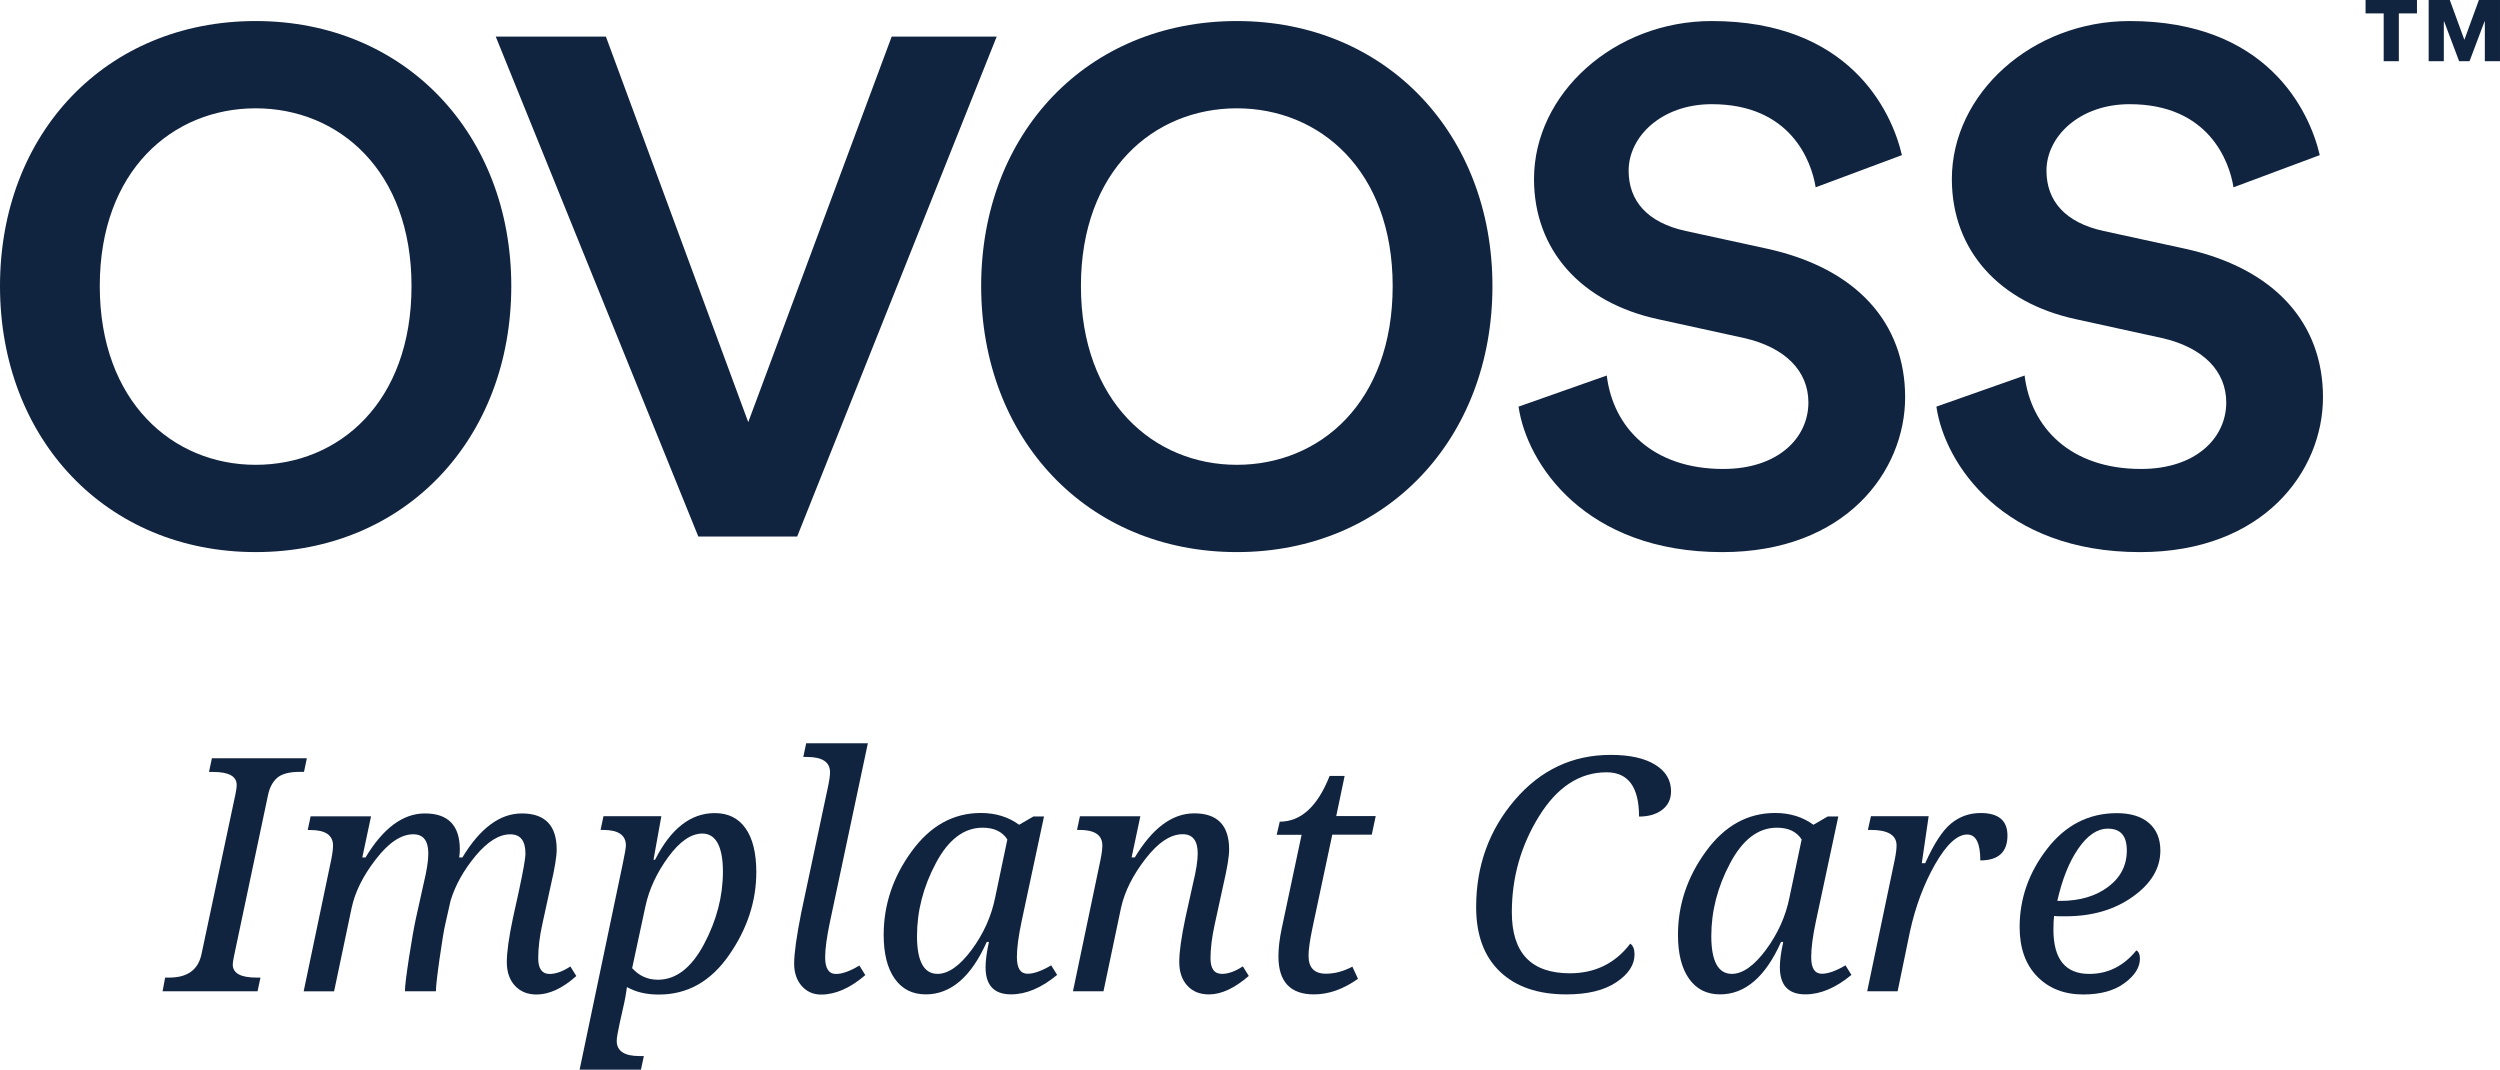
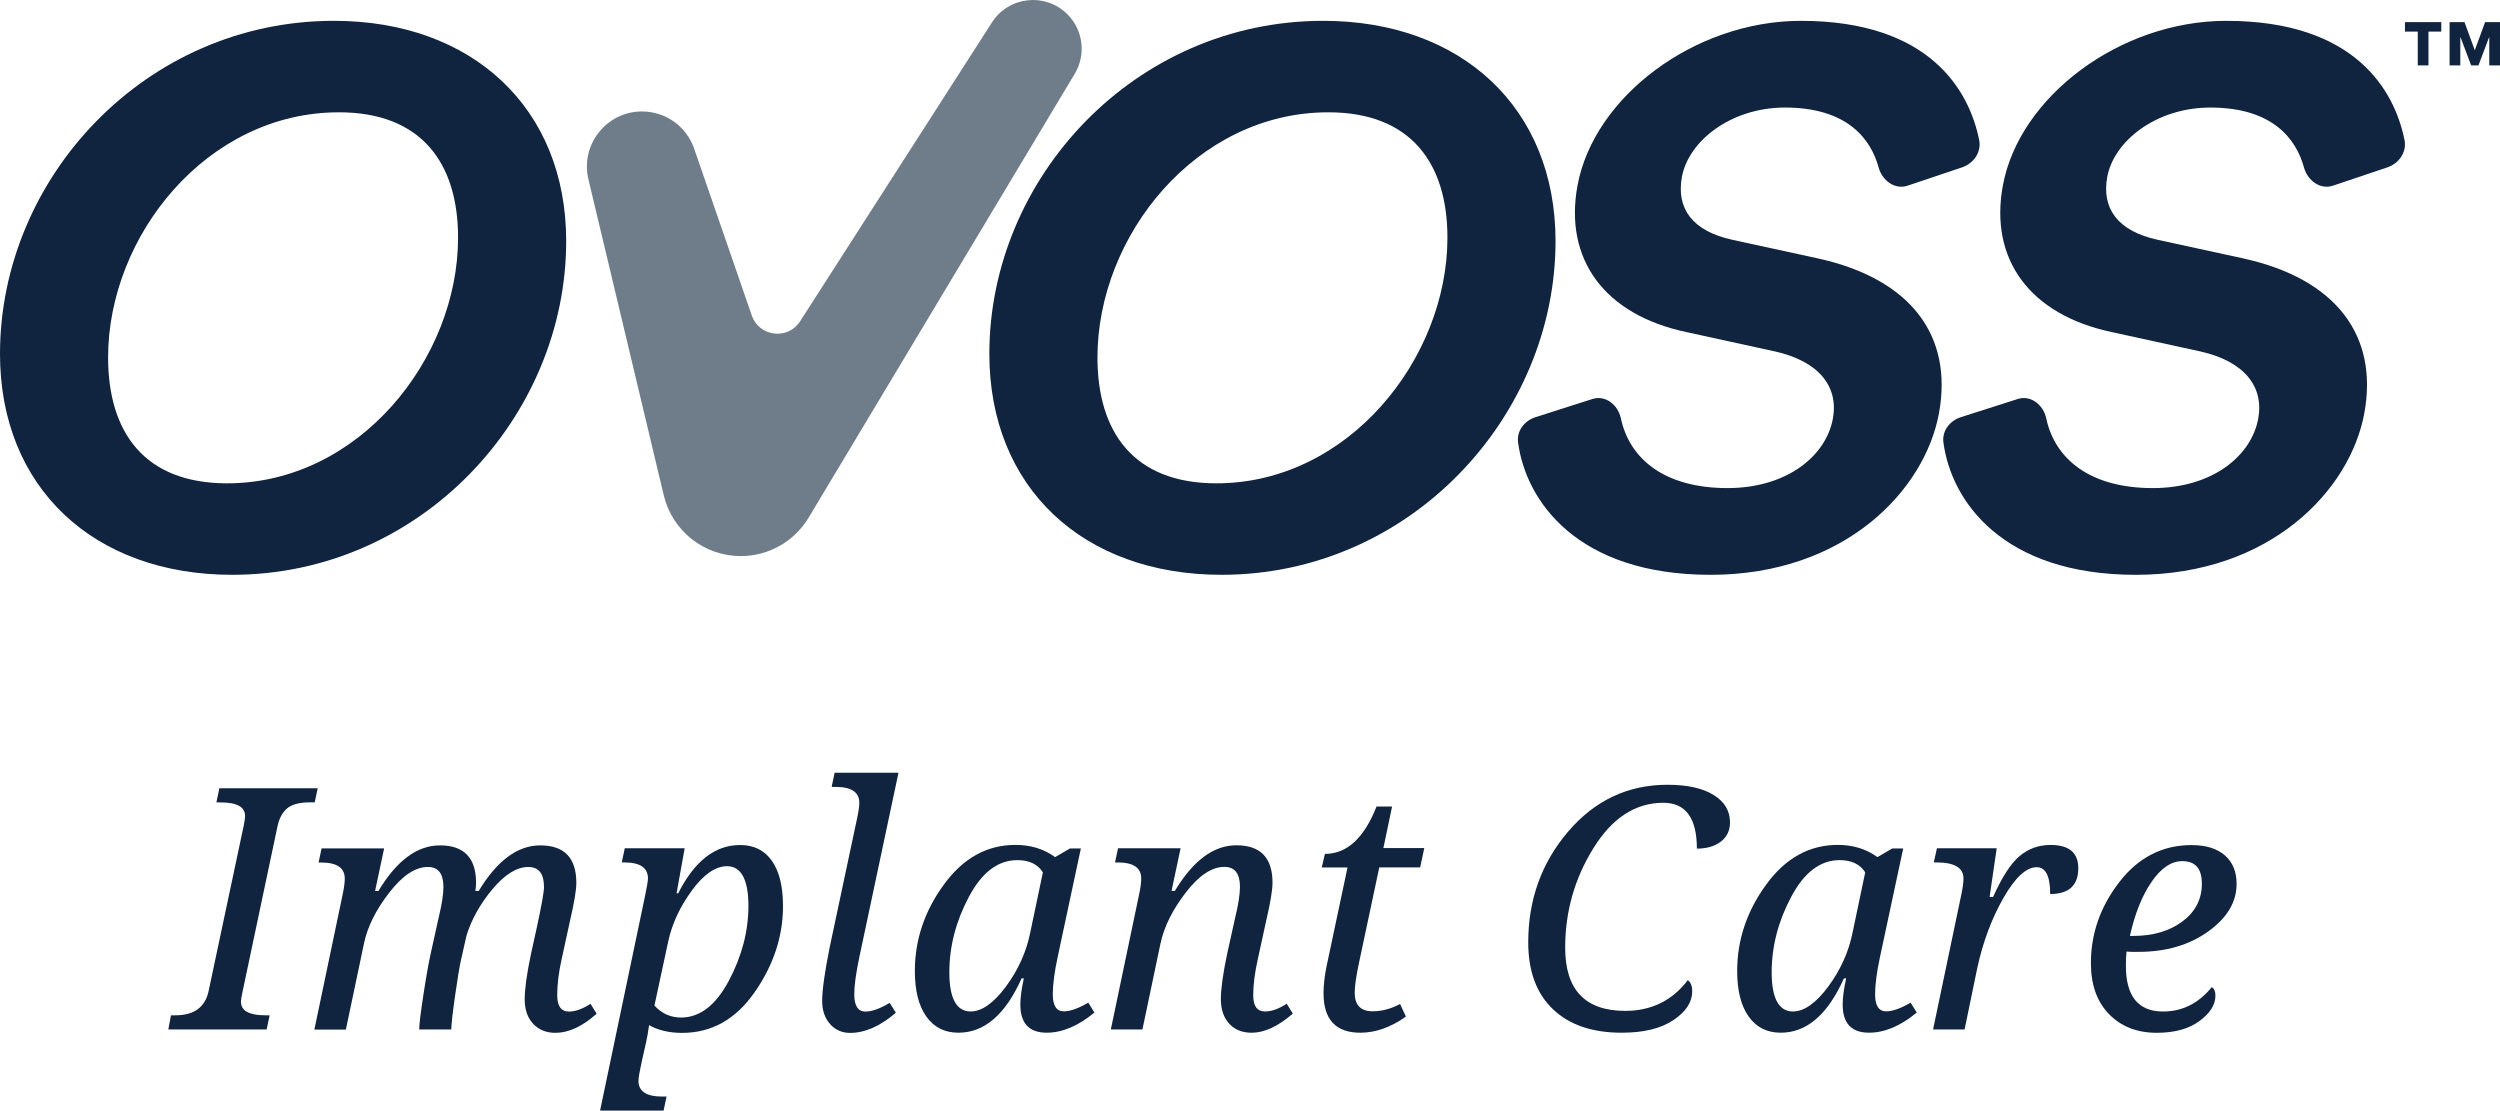
- <svg xmlns="http://www.w3.org/2000/svg" width="169.417" height="72.488" viewBox="0 0 169.417 72.488">
+ <svg xmlns="http://www.w3.org/2000/svg" width="163.643" height="72.699" viewBox="0 0 163.643 72.699">
  <g>
-     <g>
-       <path fill="#10233F" d="M137.2,25.442c0.424,3.521,3.097,6.338,7.889,6.338c3.733,0,5.777-2.113,5.777-4.506 c0-2.113-1.551-3.733-4.368-4.368l-5.777-1.265c-5.284-1.128-8.45-4.717-8.45-9.509c0-5.777,5.422-10.706,12.045-10.706 c9.297,0,12.183,6.057,12.887,9.086l-5.845,2.181c-0.281-1.763-1.689-5.633-7.042-5.633c-3.383,0-5.633,2.181-5.633,4.506 c0,2.044,1.265,3.521,3.876,4.088l5.496,1.197c6.126,1.34,9.366,5.072,9.366,10.07s-4.013,10.494-12.395,10.494 c-9.297,0-13.242-5.988-13.803-9.858l5.988-2.113H137.2z" />
-       <path fill="#10233F" d="M108.884,25.442c0.424,3.521,3.097,6.338,7.889,6.338c3.733,0,5.777-2.113,5.777-4.506 c0-2.113-1.551-3.733-4.368-4.368l-5.777-1.265c-5.284-1.128-8.45-4.717-8.45-9.509c0-5.777,5.422-10.706,12.045-10.706 c9.297,0,12.183,6.057,12.887,9.086l-5.845,2.181c-0.281-1.763-1.689-5.633-7.042-5.633c-3.383,0-5.633,2.181-5.633,4.506 c0,2.044,1.265,3.521,3.876,4.088l5.496,1.197c6.126,1.34,9.366,5.072,9.366,10.07s-4.013,10.494-12.395,10.494 c-9.297,0-13.242-5.988-13.803-9.858l5.988-2.113H108.884z" />
-       <path fill="#10233F" d="M101.138,19.385c0,10.357-7.185,18.028-17.324,18.028S66.49,29.736,66.49,19.385 S73.675,1.426,83.814,1.426S101.138,9.103,101.138,19.385z M94.377,19.385c0-7.82-4.929-12.045-10.563-12.045 c-5.633,0-10.563,4.225-10.563,12.045s4.929,12.114,10.563,12.114C89.448,31.499,94.377,27.274,94.377,19.385z" />
-       <path fill="#10233F" d="M34.648,19.385c0,10.357-7.185,18.028-17.324,18.028S0,29.736,0,19.385S7.185,1.426,17.324,1.426 S34.648,9.103,34.648,19.385z M27.887,19.385c0-7.82-4.929-12.045-10.563-12.045S6.761,11.565,6.761,19.385 s4.929,12.114,10.563,12.114S27.887,27.274,27.887,19.385z" />
-       <path fill="#10233F" d="M54.016,36.36h-6.693L33.594,2.479h7.465l9.647,26.129l9.721-26.129h7.116L54.021,36.36H54.016z" />
-       <g>
-         <path fill="#10233F" d="M161.535,0.906h-1.228V0h3.483v0.906h-1.228v3.242h-1.027V0.906z M164.585,0h1.43l0.987,2.698L167.987,0 h1.429v4.148h-1.027V1.45h-0.02l-1.017,2.698h-0.705l-1.017-2.698h-0.02v2.698h-1.027V0z" />
-       </g>
-     </g>
-     <g>
-       <path fill="#10233F" d="M144.787,64.409c0.151,0.095,0.229,0.279,0.229,0.553c0,0.592-0.346,1.145-1.045,1.659 c-0.693,0.514-1.626,0.771-2.794,0.771c-1.291,0-2.33-0.408-3.123-1.218c-0.793-0.816-1.19-1.928-1.19-3.347 c0-1.928,0.62-3.699,1.866-5.308s2.822-2.414,4.721-2.414c0.939,0,1.659,0.223,2.179,0.67c0.514,0.447,0.771,1.067,0.771,1.866 c0,1.196-0.62,2.235-1.866,3.123c-1.24,0.888-2.76,1.33-4.554,1.33h-0.38c-0.129,0-0.263-0.006-0.402-0.022 c-0.028,0.201-0.045,0.514-0.045,0.927c0,2,0.81,3,2.43,3c1.263,0,2.324-0.531,3.185-1.587L144.787,64.409z M139.417,61.051h0.218 c1.302,0,2.38-0.318,3.224-0.95c0.844-0.631,1.268-1.453,1.268-2.464c0-1.011-0.43-1.481-1.285-1.481c-0.715,0-1.38,0.447-2,1.347 C140.222,58.397,139.747,59.582,139.417,61.051L139.417,61.051z" />
-       <path fill="#10233F" d="M134.199,58.302c0-1.168-0.296-1.749-0.888-1.749c-0.682,0-1.408,0.676-2.179,2.023 c-0.765,1.347-1.335,2.872-1.704,4.57l-0.832,4.028h-2.062l1.861-8.889c0.084-0.408,0.129-0.743,0.129-0.995 c0-0.698-0.587-1.05-1.76-1.05h-0.184l0.207-0.927h3.911l-0.464,3.185h0.229c0.592-1.319,1.173-2.213,1.749-2.687 c0.575-0.475,1.246-0.715,2.011-0.715c1.212,0,1.816,0.508,1.816,1.525c0,1.123-0.615,1.687-1.838,1.687V58.302z" />
-       <path fill="#10233F" d="M120.835,63.833h-0.14c-1.056,2.369-2.436,3.553-4.134,3.553c-0.9,0-1.598-0.352-2.101-1.062 s-0.749-1.704-0.749-2.978c0-2.028,0.631-3.917,1.894-5.649c1.263-1.738,2.827-2.604,4.693-2.604c1,0,1.866,0.268,2.592,0.799 l0.972-0.564h0.715l-1.514,7.084c-0.218,1.017-0.324,1.833-0.324,2.453c0,0.749,0.24,1.123,0.726,1.123 c0.419,0,0.95-0.19,1.598-0.57l0.402,0.648c-1.056,0.877-2.101,1.319-3.123,1.319c-1.151,0-1.726-0.615-1.726-1.838 c0-0.469,0.078-1.039,0.229-1.715H120.835z M122.092,56.889c-0.341-0.531-0.894-0.799-1.676-0.799 c-1.263,0-2.319,0.799-3.168,2.402c-0.855,1.604-1.279,3.252-1.279,4.945c0,1.693,0.464,2.559,1.391,2.559 c0.732,0,1.503-0.542,2.313-1.631c0.805-1.089,1.341-2.274,1.598-3.565L122.092,56.889L122.092,56.889z" />
-       <path fill="#10233F" d="M110.476,63.945c0.196,0.14,0.291,0.38,0.291,0.732c0,0.704-0.408,1.335-1.229,1.883 c-0.821,0.553-1.95,0.827-3.391,0.827c-1.922,0-3.425-0.514-4.498-1.542c-1.078-1.028-1.615-2.486-1.615-4.375 c0-2.794,0.872-5.213,2.615-7.252c1.743-2.039,3.911-3.062,6.503-3.062c1.291,0,2.296,0.223,3.011,0.665 c0.721,0.441,1.078,1.045,1.078,1.799c0,0.525-0.196,0.944-0.592,1.252c-0.397,0.307-0.922,0.464-1.576,0.464c0-2-0.732-3-2.201-3 c-1.821,0-3.347,0.995-4.576,2.978c-1.229,1.983-1.844,4.151-1.844,6.509c0,2.76,1.313,4.134,3.933,4.134 c1.704,0,3.073-0.67,4.095-2.011H110.476z" />
-       <path fill="#10233F" d="M91.647,65.51l0.38,0.821c-0.995,0.704-1.989,1.056-2.984,1.056c-1.604,0-2.408-0.86-2.408-2.581 c0-0.553,0.073-1.173,0.218-1.861l1.352-6.375h-1.687l0.207-0.888c1.441,0,2.564-1.034,3.38-3.101h1.017l-0.57,2.721h2.676 l-0.268,1.263h-2.676l-1.341,6.308c-0.179,0.849-0.268,1.486-0.268,1.9c0,0.805,0.391,1.212,1.179,1.212 c0.598,0,1.201-0.162,1.805-0.486L91.647,65.51z" />
-       <path fill="#10233F" d="M74.774,67.175h-2.062l1.861-8.889c0.084-0.408,0.129-0.743,0.129-0.995c0-0.698-0.514-1.05-1.542-1.05 h-0.173l0.196-0.927h4.095l-0.592,2.788h0.218c1.196-1.989,2.537-2.984,4.028-2.984c1.576,0,2.363,0.816,2.363,2.453 c0,0.469-0.134,1.279-0.402,2.43l-0.57,2.615c-0.196,0.888-0.291,1.659-0.291,2.324c0,0.704,0.257,1.056,0.777,1.056 c0.425,0,0.894-0.168,1.414-0.508l0.402,0.648c-0.967,0.838-1.866,1.252-2.699,1.252c-0.615,0-1.101-0.196-1.464-0.592 c-0.363-0.397-0.548-0.933-0.548-1.609s0.14-1.676,0.419-2.995l0.508-2.291c0.218-0.894,0.324-1.581,0.324-2.062 c0-0.872-0.341-1.307-1.017-1.307c-0.821,0-1.659,0.553-2.52,1.665c-0.86,1.112-1.414,2.213-1.659,3.319l-1.19,5.66L74.774,67.175 z" />
-       <path fill="#10233F" d="M67.008,63.833h-0.14c-1.056,2.369-2.436,3.553-4.134,3.553c-0.9,0-1.598-0.352-2.101-1.062 s-0.749-1.704-0.749-2.978c0-2.028,0.631-3.917,1.894-5.649c1.263-1.738,2.827-2.604,4.693-2.604c1,0,1.866,0.268,2.592,0.799 l0.972-0.564h0.715l-1.514,7.084c-0.218,1.017-0.324,1.833-0.324,2.453c0,0.749,0.24,1.123,0.726,1.123 c0.419,0,0.95-0.19,1.598-0.57l0.402,0.648c-1.056,0.877-2.101,1.319-3.123,1.319c-1.151,0-1.726-0.615-1.726-1.838 c0-0.469,0.078-1.039,0.229-1.715H67.008z M68.265,56.889c-0.341-0.531-0.894-0.799-1.676-0.799c-1.263,0-2.319,0.799-3.168,2.402 c-0.855,1.604-1.279,3.252-1.279,4.945c0,1.693,0.464,2.559,1.391,2.559c0.732,0,1.503-0.542,2.313-1.631 c0.805-1.089,1.341-2.274,1.598-3.565L68.265,56.889z" />
-       <path fill="#10233F" d="M54.437,51.296l0.196-0.927h4.179l-2.559,12.057c-0.223,1.05-0.335,1.866-0.335,2.453 c0,0.749,0.246,1.123,0.732,1.123c0.425,0,0.955-0.19,1.587-0.57l0.402,0.648c-1.022,0.877-2.023,1.319-2.995,1.319 c-0.531,0-0.972-0.196-1.313-0.581c-0.341-0.391-0.514-0.894-0.514-1.514c0-0.698,0.162-1.861,0.486-3.481l1.805-8.492 c0.095-0.441,0.14-0.771,0.14-0.995c0-0.693-0.52-1.039-1.553-1.039L54.437,51.296z" />
-       <path fill="#10233F" d="M43.632,71.56l-0.196,0.927h-4.157l2.939-14.029c0.129-0.62,0.196-1.006,0.196-1.168 c0-0.698-0.514-1.05-1.542-1.05h-0.173l0.196-0.927h3.922l-0.531,2.95h0.106c1.067-2.112,2.414-3.162,4.051-3.162 c0.9,0,1.592,0.341,2.078,1.028c0.486,0.682,0.732,1.676,0.732,2.972c0,1.978-0.62,3.861-1.855,5.632 c-1.235,1.777-2.816,2.665-4.749,2.665c-0.844,0-1.564-0.168-2.162-0.508c-0.067,0.475-0.129,0.832-0.184,1.067L42,69.309 c-0.134,0.615-0.207,1.022-0.207,1.229c0,0.682,0.514,1.028,1.542,1.028h0.291L43.632,71.56z M42.833,65.605 c0.475,0.525,1.056,0.788,1.749,0.788c1.229,0,2.274-0.805,3.129-2.414c0.855-1.609,1.279-3.246,1.279-4.911 c0-1.665-0.464-2.581-1.391-2.581c-0.765,0-1.536,0.531-2.313,1.592c-0.777,1.062-1.291,2.168-1.542,3.313l-0.905,4.213H42.833z" />
-       <path fill="#10233F" d="M29.546,67.175H27.44c0-0.33,0.095-1.095,0.279-2.296c0.184-1.201,0.346-2.095,0.475-2.682l0.508-2.291 c0.218-0.894,0.324-1.581,0.324-2.062c0-0.872-0.341-1.307-1.017-1.307c-0.821,0-1.665,0.559-2.531,1.682 c-0.866,1.117-1.419,2.218-1.648,3.302l-1.19,5.66h-2.062l1.861-8.889c0.084-0.408,0.129-0.743,0.129-0.995 c0-0.698-0.514-1.05-1.542-1.05h-0.173l0.196-0.927h4.095l-0.592,2.788h0.218c1.196-1.989,2.537-2.984,4.028-2.984 c1.576,0,2.363,0.816,2.363,2.453c0,0.179-0.017,0.358-0.045,0.531h0.218c1.201-1.989,2.548-2.984,4.028-2.984 c1.576,0,2.363,0.816,2.363,2.453c0,0.469-0.134,1.279-0.402,2.43l-0.57,2.615c-0.19,0.855-0.279,1.631-0.279,2.324 c0,0.693,0.257,1.056,0.765,1.056c0.425,0,0.894-0.168,1.414-0.508l0.402,0.648c-0.939,0.838-1.838,1.252-2.699,1.252 c-0.603,0-1.089-0.196-1.458-0.592c-0.369-0.397-0.553-0.933-0.553-1.609s0.14-1.676,0.419-2.995l0.38-1.726 c0.307-1.419,0.464-2.296,0.464-2.626c0-0.872-0.341-1.307-1.028-1.307c-0.754,0-1.536,0.486-2.347,1.453 c-0.805,0.967-1.374,1.983-1.698,3.039l-0.358,1.587c-0.095,0.402-0.223,1.19-0.391,2.363c-0.168,1.173-0.246,1.905-0.246,2.19 L29.546,67.175z" />
-       <path fill="#10233F" d="M20.797,51.38l-0.196,0.927h-0.291c-0.704,0-1.212,0.134-1.525,0.402c-0.307,0.268-0.52,0.665-0.626,1.19 l-2.291,10.845c-0.067,0.307-0.095,0.514-0.095,0.615c0,0.592,0.531,0.888,1.598,0.888h0.279l-0.196,0.927h-6.436l0.173-0.927 h0.291c1.224,0,1.95-0.531,2.173-1.587l2.302-10.845c0.056-0.274,0.084-0.48,0.084-0.615c0-0.592-0.531-0.888-1.598-0.888h-0.279 l0.196-0.927h6.436L20.797,51.38z" />
-     </g>
+     <path fill="#10233F" d="M37.061,15.780C37.061,27.295 27.522,37.625 15.195,37.625C6.122,37.625 0.000,31.905 0.000,23.162C0.000,11.637 9.519,1.363 21.857,1.363C30.896,1.363 37.061,7.057 37.061,15.780ZM29.984,15.556C29.984,10.686 27.595,7.351 22.190,7.351C13.533,7.351 7.076,15.449 7.076,23.396C7.076,28.274 9.432,31.637 14.862,31.637C23.495,31.637 29.984,23.480 29.984,15.556Z" />
+     <path fill="#6F7D8A" d="M48.487,36.400L48.487,36.400C46.089,36.400 44.004,34.754 43.448,32.421L38.517,11.741C37.976,9.473 39.696,7.296 42.026,7.296L42.026,7.296C43.565,7.296 44.934,8.272 45.436,9.726L49.210,20.652C49.693,22.049 51.575,22.275 52.373,21.030L64.931,1.467C66.033,-0.250 68.441,-0.505 69.878,0.943L69.878,0.943C70.906,1.978 71.100,3.579 70.350,4.830L52.930,33.884C51.994,35.445 50.307,36.400 48.487,36.400Z" />
+     <path fill="#10233F" d="M101.821,15.780C101.821,27.295 92.282,37.625 79.956,37.625C70.883,37.625 64.760,31.905 64.760,23.162C64.760,11.637 74.279,1.363 86.616,1.363C95.654,1.363 101.821,7.058 101.821,15.780ZM94.745,15.556C94.745,10.687 92.353,7.351 86.949,7.351C78.293,7.351 71.837,15.450 71.837,23.396C71.837,28.274 74.192,31.637 79.623,31.637C88.256,31.637 94.745,23.480 94.745,15.556Z" />
+     <path fill="#10233F" d="M106.097,27.380C106.663,30.032 108.943,31.949 113.076,31.949C116.995,31.949 119.531,29.821 119.974,27.409C120.365,25.281 119.036,23.647 116.198,23.007L110.368,21.733C105.031,20.596 102.371,16.980 103.258,12.151C104.327,6.330 110.930,1.364 117.883,1.364C126.345,1.364 128.904,5.953 129.551,9.162C129.710,9.951 129.194,10.698 128.431,10.955L124.869,12.153C124.028,12.435 123.203,11.814 122.968,10.959C122.470,9.139 120.962,7.040 116.841,7.040C113.289,7.040 110.523,9.238 110.093,11.581C109.715,13.640 110.769,15.128 113.405,15.699L118.952,16.905C125.134,18.254 127.844,22.016 126.919,27.052C125.994,32.088 120.765,37.626 111.967,37.626C103.212,37.626 99.871,32.770 99.368,28.955C99.269,28.206 99.787,27.538 100.506,27.309L104.234,26.118C105.089,25.845 105.910,26.502 106.097,27.380Z" />
+     <path fill="#10233F" d="M133.939,27.380C134.505,30.032 136.785,31.949 140.918,31.949C144.837,31.949 147.373,29.821 147.816,27.409C148.207,25.281 146.878,23.647 144.039,23.007L138.210,21.733C132.873,20.596 130.213,16.980 131.100,12.151C132.169,6.330 138.772,1.364 145.725,1.364C154.187,1.364 156.745,5.953 157.392,9.162C157.552,9.951 157.036,10.698 156.273,10.955L152.711,12.153C151.870,12.435 151.044,11.814 150.810,10.959C150.312,9.139 148.804,7.040 144.682,7.040C141.130,7.040 138.365,9.238 137.935,11.581C137.557,13.640 138.611,15.128 141.247,15.699L146.794,16.905C152.976,18.254 155.686,22.016 154.761,27.052C153.836,32.088 148.607,37.626 139.809,37.626C131.053,37.626 127.712,32.770 127.210,28.955C127.111,28.206 127.629,27.538 128.348,27.309L132.076,26.118C132.931,25.845 133.752,26.502 133.939,27.380Z" />
+     <path fill="#10233F" d="M158.260,2.067L157.421,2.067L157.421,1.448L159.800,1.448L159.800,2.067L158.961,2.067L158.961,4.281L158.260,4.281L158.260,2.067L158.260,2.067ZM160.343,1.448L161.319,1.448L161.993,3.290L162.667,1.448L163.643,1.448L163.643,4.280L162.942,4.280L162.942,2.438L162.928,2.438L162.234,4.280L161.753,4.280L161.059,2.438L161.045,2.438L161.045,4.280L160.343,4.280L160.343,1.448L160.343,1.448Z" />
+     <path fill="#10233F" d="M144.787,64.621C144.938,64.716 145.016,64.900 145.016,65.174C145.016,65.766 144.670,66.319 143.971,66.833C143.278,67.347 142.345,67.604 141.177,67.604C139.886,67.604 138.847,67.196 138.054,66.386C137.261,65.570 136.864,64.458 136.864,63.039C136.864,61.111 137.484,59.340 138.730,57.731C139.976,56.122 141.552,55.317 143.451,55.317C144.390,55.317 145.110,55.540 145.630,55.987C146.144,56.434 146.401,57.054 146.401,57.853C146.401,59.049 145.781,60.088 144.535,60.976C143.295,61.864 141.775,62.306 139.981,62.306L139.601,62.306C139.472,62.306 139.338,62.300 139.199,62.284C139.171,62.485 139.154,62.798 139.154,63.211C139.154,65.211 139.964,66.211 141.584,66.211C142.847,66.211 143.908,65.680 144.769,64.624L144.787,64.621ZM139.417,61.263L139.635,61.263C140.937,61.263 142.015,60.945 142.859,60.313C143.703,59.682 144.127,58.860 144.127,57.849C144.127,56.838 143.697,56.368 142.842,56.368C142.127,56.368 141.462,56.815 140.842,57.715C140.222,58.609 139.747,59.794 139.417,61.263L139.417,61.263Z" />
+     <path fill="#10233F" d="M134.199,58.514C134.199,57.346 133.903,56.765 133.311,56.765C132.629,56.765 131.903,57.441 131.132,58.788C130.367,60.135 129.797,61.660 129.428,63.358L128.596,67.386L126.534,67.386L128.395,58.497C128.479,58.089 128.524,57.754 128.524,57.502C128.524,56.804 127.937,56.452 126.764,56.452L126.580,56.452L126.787,55.525L130.698,55.525L130.234,58.710L130.463,58.710C131.055,57.391 131.636,56.497 132.212,56.023C132.787,55.548 133.458,55.308 134.223,55.308C135.435,55.308 136.039,55.816 136.039,56.833C136.039,57.956 135.424,58.520 134.201,58.520L134.201,58.514L134.199,58.514Z" />
+     <path fill="#10233F" d="M120.835,64.045L120.695,64.045C119.639,66.414 118.259,67.598 116.561,67.598C115.661,67.598 114.963,67.246 114.460,66.536C113.957,65.826 113.711,64.832 113.711,63.558C113.711,61.530 114.342,59.641 115.605,57.909C116.868,56.171 118.432,55.305 120.298,55.305C121.298,55.305 122.164,55.573 122.890,56.104L123.862,55.540L124.577,55.540L123.063,62.624C122.845,63.641 122.739,64.457 122.739,65.077C122.739,65.826 122.979,66.200 123.465,66.200C123.884,66.200 124.415,66.010 125.063,65.630L125.465,66.278C124.409,67.155 123.364,67.597 122.342,67.597C121.191,67.597 120.616,66.982 120.616,65.759C120.616,65.290 120.694,64.720 120.845,64.044L120.835,64.044L120.835,64.045ZM122.092,57.101C121.751,56.570 121.198,56.302 120.416,56.302C119.153,56.302 118.097,57.101 117.248,58.704C116.393,60.308 115.969,61.956 115.969,63.649C115.969,65.342 116.433,66.208 117.360,66.208C118.092,66.208 118.863,65.666 119.673,64.577C120.478,63.488 121.014,62.303 121.271,61.012L122.092,57.101L122.092,57.101Z" />
+     <path fill="#10233F" d="M110.476,64.157C110.672,64.297 110.767,64.537 110.767,64.889C110.767,65.593 110.359,66.224 109.538,66.772C108.717,67.325 107.588,67.599 106.147,67.599C104.225,67.599 102.722,67.085 101.649,66.057C100.571,65.029 100.034,63.571 100.034,61.682C100.034,58.888 100.906,56.469 102.649,54.430C104.392,52.391 106.560,51.368 109.152,51.368C110.443,51.368 111.448,51.591 112.163,52.033C112.884,52.474 113.241,53.078 113.241,53.832C113.241,54.357 113.045,54.776 112.649,55.084C112.252,55.391 111.727,55.548 111.073,55.548C111.073,53.548 110.341,52.548 108.872,52.548C107.051,52.548 105.525,53.543 104.296,55.526C103.067,57.509 102.452,59.677 102.452,62.035C102.452,64.795 103.765,66.169 106.385,66.169C108.089,66.169 109.458,65.499 110.480,64.158L110.476,64.158L110.476,64.157Z" />
+     <path fill="#10233F" d="M91.647,65.722L92.027,66.543C91.032,67.247 90.038,67.599 89.043,67.599C87.439,67.599 86.635,66.739 86.635,65.018C86.635,64.465 86.708,63.845 86.853,63.157L88.205,56.782L86.518,56.782L86.725,55.894C88.166,55.894 89.289,54.860 90.105,52.793L91.122,52.793L90.552,55.514L93.228,55.514L92.960,56.777L90.284,56.777L88.943,63.085C88.764,63.934 88.675,64.571 88.675,64.985C88.675,65.790 89.066,66.197 89.854,66.197C90.452,66.197 91.055,66.035 91.659,65.711L91.647,65.722Z" />
+     <path fill="#10233F" d="M74.774,67.387L72.712,67.387L74.573,58.498C74.657,58.090 74.702,57.755 74.702,57.503C74.702,56.805 74.188,56.453 73.160,56.453L72.987,56.453L73.183,55.526L77.278,55.526L76.686,58.314L76.904,58.314C78.100,56.325 79.441,55.330 80.932,55.330C82.508,55.330 83.295,56.146 83.295,57.783C83.295,58.252 83.161,59.062 82.893,60.213L82.323,62.828C82.127,63.716 82.032,64.487 82.032,65.152C82.032,65.856 82.289,66.208 82.809,66.208C83.234,66.208 83.703,66.040 84.223,65.700L84.625,66.348C83.658,67.186 82.759,67.600 81.926,67.600C81.311,67.600 80.825,67.404 80.462,67.008C80.099,66.611 79.914,66.075 79.914,65.399C79.914,64.723 80.054,63.723 80.333,62.404L80.841,60.113C81.059,59.219 81.165,58.532 81.165,58.051C81.165,57.179 80.824,56.744 80.148,56.744C79.327,56.744 78.489,57.297 77.628,58.409C76.768,59.521 76.214,60.622 75.969,61.728L74.779,67.388L74.774,67.387Z" />
+     <path fill="#10233F" d="M67.008,64.045L66.868,64.045C65.812,66.414 64.432,67.598 62.734,67.598C61.834,67.598 61.136,67.246 60.633,66.536C60.130,65.826 59.884,64.832 59.884,63.558C59.884,61.530 60.515,59.641 61.778,57.909C63.041,56.171 64.605,55.305 66.471,55.305C67.471,55.305 68.337,55.573 69.063,56.104L70.035,55.540L70.750,55.540L69.236,62.624C69.018,63.641 68.912,64.457 68.912,65.077C68.912,65.826 69.152,66.200 69.638,66.200C70.057,66.200 70.588,66.010 71.236,65.630L71.638,66.278C70.582,67.155 69.537,67.597 68.515,67.597C67.364,67.597 66.789,66.982 66.789,65.759C66.789,65.290 66.867,64.720 67.018,64.044L67.008,64.044L67.008,64.045ZM68.265,57.101C67.924,56.570 67.371,56.302 66.589,56.302C65.326,56.302 64.270,57.101 63.421,58.704C62.566,60.308 62.142,61.956 62.142,63.649C62.142,65.342 62.606,66.208 63.533,66.208C64.265,66.208 65.036,65.666 65.846,64.577C66.651,63.488 67.187,62.303 67.444,61.012L68.265,57.101Z" />
+     <path fill="#10233F" d="M54.437,51.508L54.633,50.581L58.812,50.581L56.253,62.638C56.030,63.688 55.918,64.504 55.918,65.091C55.918,65.840 56.164,66.214 56.650,66.214C57.075,66.214 57.605,66.024 58.237,65.644L58.639,66.292C57.617,67.169 56.616,67.611 55.644,67.611C55.113,67.611 54.672,67.415 54.331,67.030C53.990,66.639 53.817,66.136 53.817,65.516C53.817,64.818 53.979,63.655 54.303,62.035L56.108,53.543C56.203,53.102 56.248,52.772 56.248,52.548C56.248,51.855 55.728,51.509 54.695,51.509L54.437,51.508Z" />
+     <path fill="#10233F" d="M43.632,71.772L43.436,72.699L39.279,72.699L42.218,58.670C42.347,58.050 42.414,57.664 42.414,57.502C42.414,56.804 41.900,56.452 40.872,56.452L40.699,56.452L40.895,55.525L44.817,55.525L44.286,58.475L44.392,58.475C45.459,56.363 46.806,55.313 48.443,55.313C49.343,55.313 50.035,55.654 50.521,56.341C51.007,57.023 51.253,58.017 51.253,59.313C51.253,61.291 50.633,63.174 49.398,64.945C48.163,66.722 46.582,67.610 44.649,67.610C43.805,67.610 43.085,67.442 42.487,67.102C42.420,67.577 42.358,67.934 42.303,68.169L42.000,69.521C41.866,70.136 41.793,70.543 41.793,70.750C41.793,71.432 42.307,71.778 43.335,71.778L43.626,71.778L43.632,71.772ZM42.833,65.817C43.308,66.342 43.889,66.605 44.582,66.605C45.811,66.605 46.856,65.800 47.711,64.191C48.566,62.582 48.990,60.945 48.990,59.280C48.990,57.615 48.526,56.699 47.599,56.699C46.834,56.699 46.063,57.230 45.286,58.291C44.509,59.353 43.995,60.459 43.744,61.604L42.839,65.817L42.833,65.817L42.833,65.817Z" />
+     <path fill="#10233F" d="M29.546,67.387L27.440,67.387C27.440,67.057 27.535,66.292 27.719,65.091C27.903,63.890 28.065,62.996 28.194,62.409L28.702,60.118C28.920,59.224 29.026,58.537 29.026,58.056C29.026,57.184 28.685,56.749 28.009,56.749C27.188,56.749 26.344,57.308 25.478,58.431C24.612,59.548 24.059,60.649 23.830,61.733L22.640,67.393L20.578,67.393L22.439,58.504C22.523,58.096 22.568,57.761 22.568,57.509C22.568,56.811 22.054,56.459 21.026,56.459L20.853,56.459L21.049,55.532L25.144,55.532L24.552,58.320L24.770,58.320C25.966,56.331 27.307,55.336 28.798,55.336C30.374,55.336 31.161,56.152 31.161,57.789C31.161,57.968 31.144,58.147 31.116,58.320L31.334,58.320C32.535,56.331 33.882,55.336 35.362,55.336C36.938,55.336 37.725,56.152 37.725,57.789C37.725,58.258 37.591,59.068 37.323,60.219L36.753,62.834C36.563,63.689 36.474,64.465 36.474,65.158C36.474,65.851 36.731,66.214 37.239,66.214C37.664,66.214 38.133,66.046 38.653,65.706L39.055,66.354C38.116,67.192 37.217,67.606 36.356,67.606C35.753,67.606 35.267,67.410 34.898,67.014C34.529,66.617 34.345,66.081 34.345,65.405C34.345,64.729 34.485,63.729 34.764,62.410L35.144,60.684C35.451,59.265 35.608,58.388 35.608,58.058C35.608,57.186 35.267,56.751 34.580,56.751C33.826,56.751 33.044,57.237 32.233,58.204C31.428,59.171 30.859,60.187 30.535,61.243L30.177,62.830C30.082,63.232 29.954,64.020 29.786,65.193C29.618,66.366 29.540,67.098 29.540,67.383L29.546,67.387Z" />
+     <path fill="#10233F" d="M20.797,51.592L20.601,52.519L20.310,52.519C19.606,52.519 19.098,52.653 18.785,52.921C18.478,53.189 18.265,53.586 18.159,54.111L15.868,64.956C15.801,65.263 15.773,65.470 15.773,65.571C15.773,66.163 16.304,66.459 17.371,66.459L17.650,66.459L17.454,67.386L11.018,67.386L11.191,66.459L11.482,66.459C12.706,66.459 13.432,65.928 13.655,64.872L15.957,54.027C16.013,53.753 16.041,53.547 16.041,53.412C16.041,52.820 15.510,52.524 14.443,52.524L14.164,52.524L14.360,51.597L20.796,51.597L20.797,51.592Z" />
  </g>
-   <g />
-   <g />
-   <g />
-   <g />
-   <g />
-   <g />
-   <g />
-   <g />
-   <g />
-   <g />
-   <g />
-   <g />
-   <g />
-   <g />
-   <g />
</svg>
